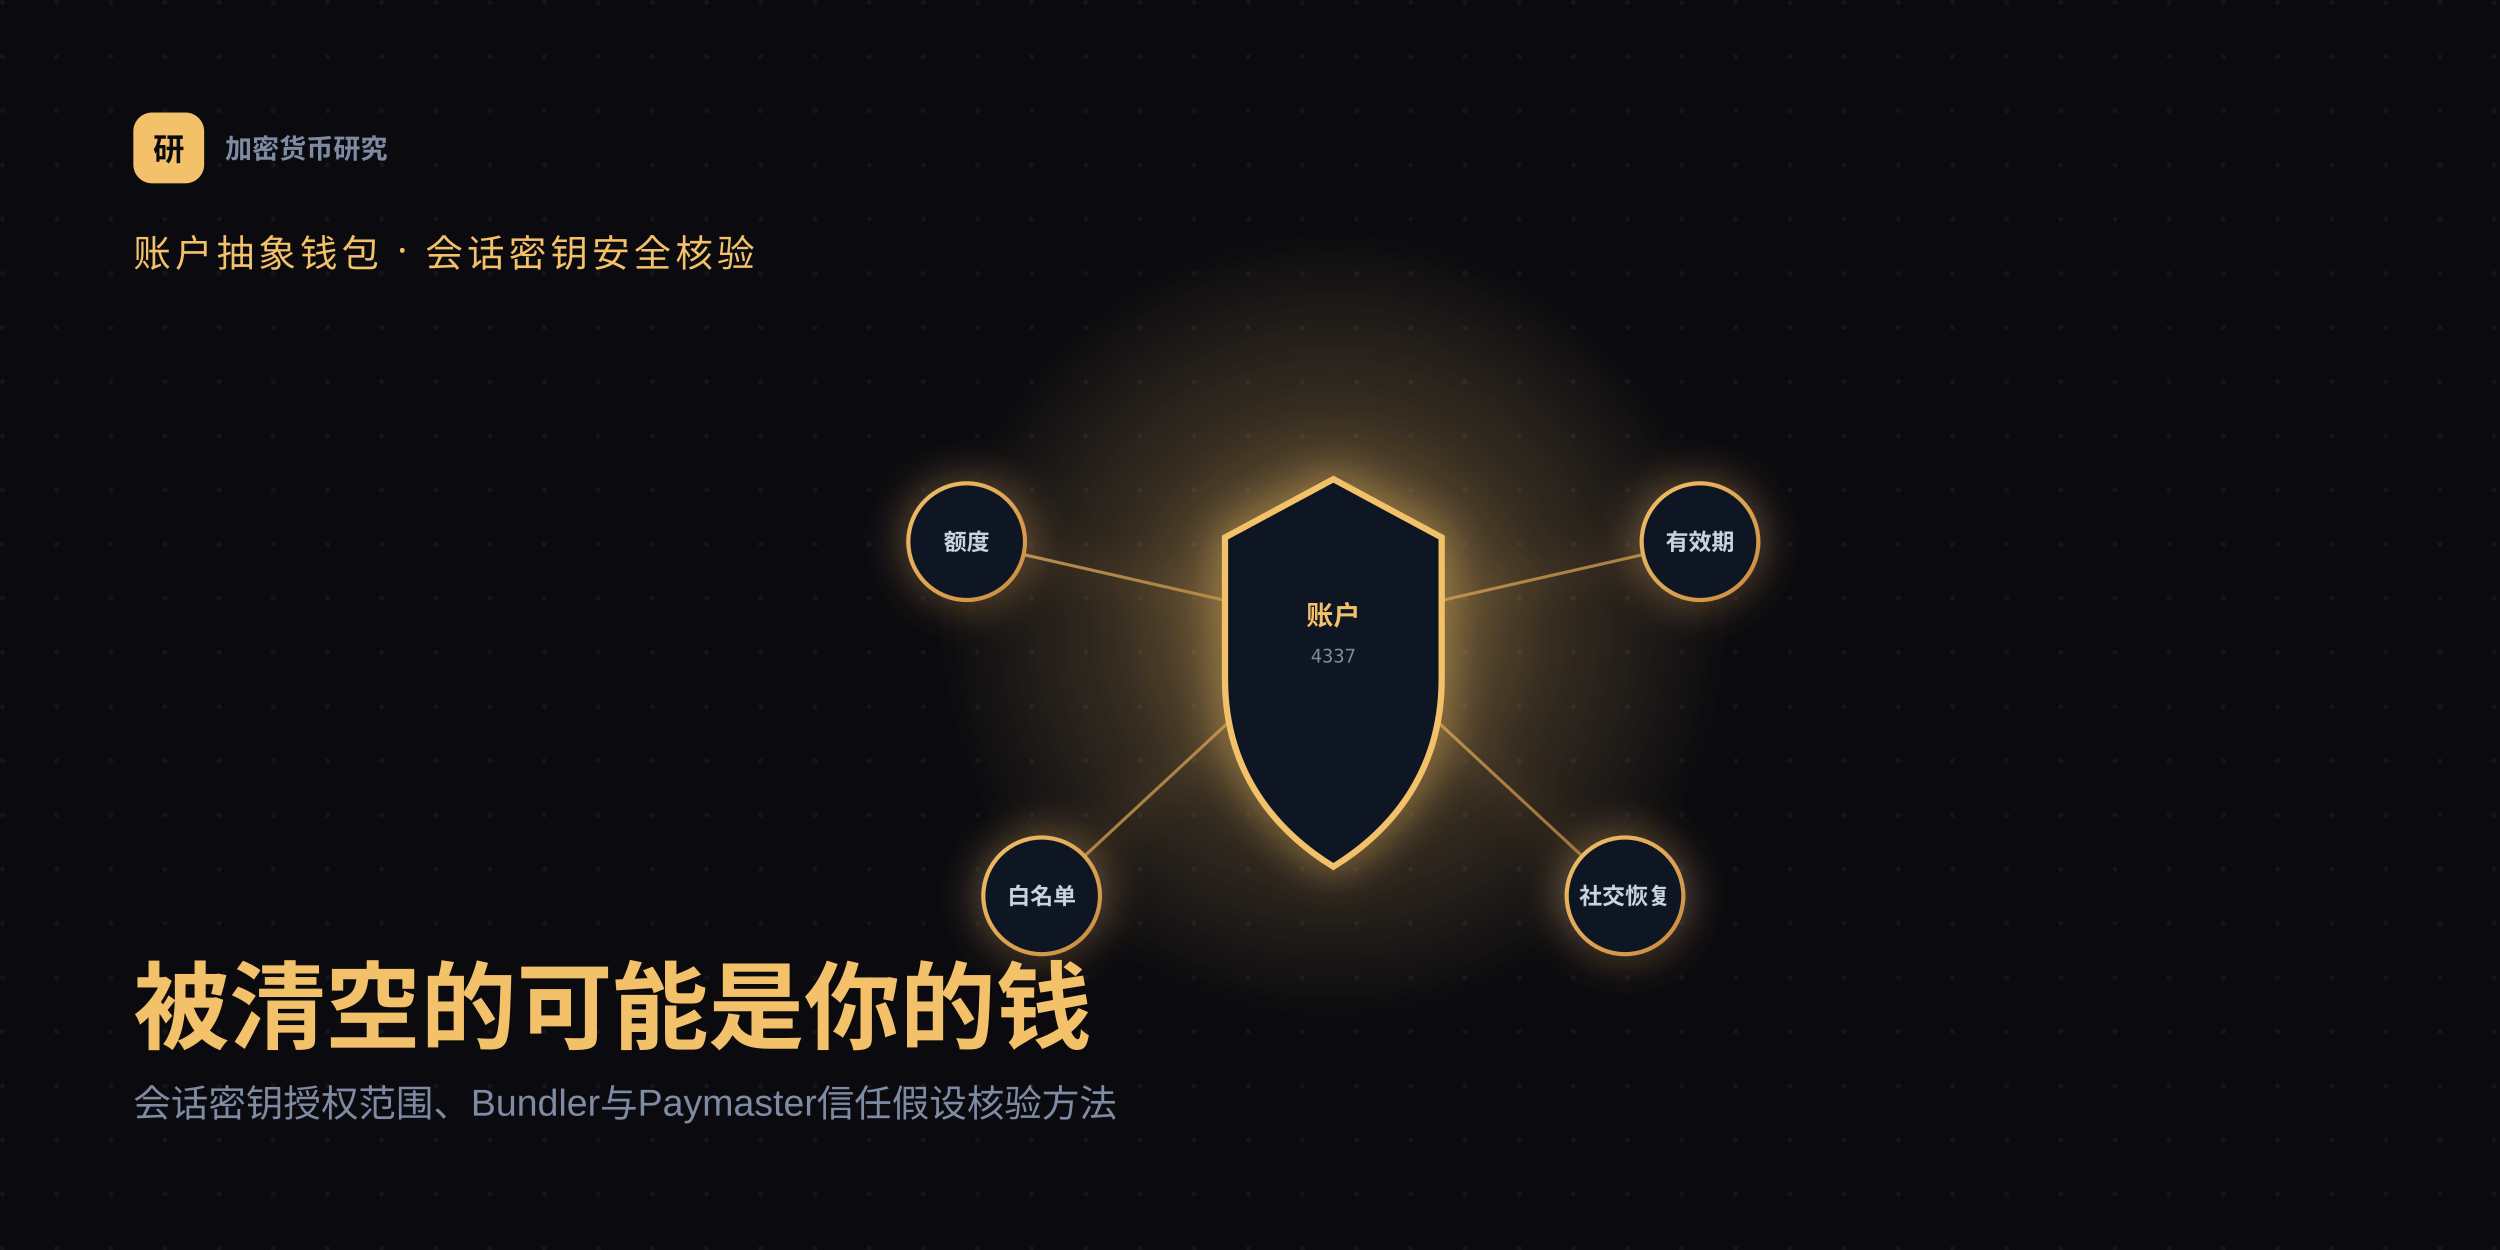
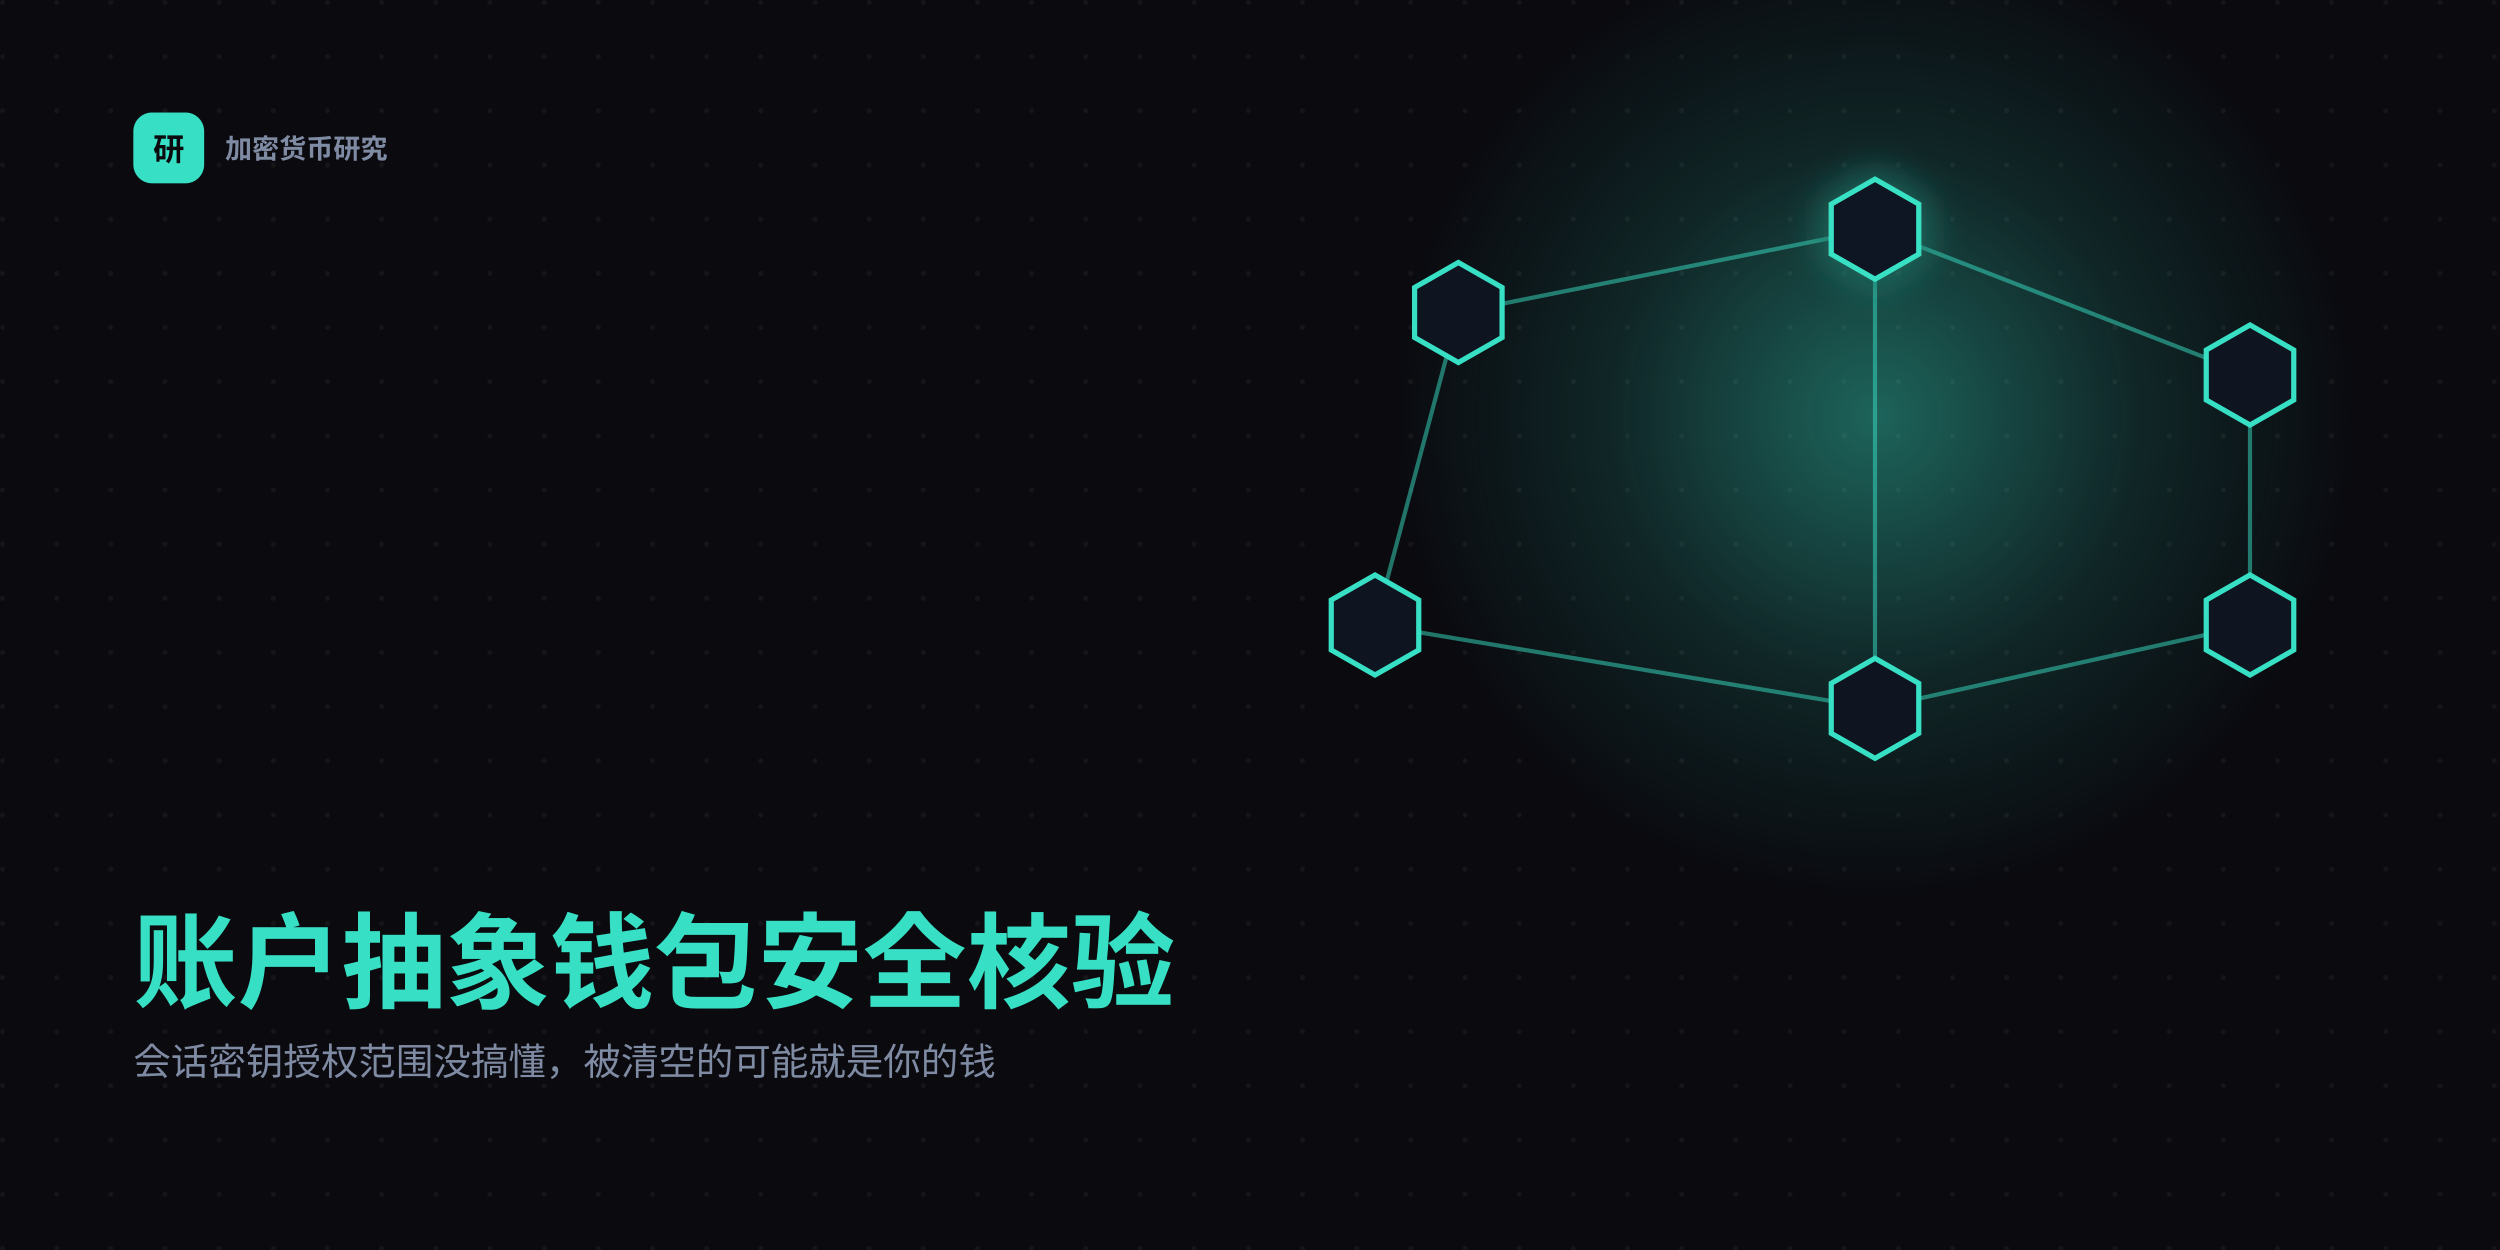
- <svg xmlns="http://www.w3.org/2000/svg" viewBox="0 0 1200 600" role="img" aria-label="账户抽象钱包安全核验 主题配图">
+ <svg xmlns="http://www.w3.org/2000/svg" viewBox="0 0 1200 600" role="img" aria-label="账户抽象钱包安全核验：会话密钥授权范围没搞懂，被清空的可能就是你的钱 主题配图">
  <defs>
-     <radialGradient id="aawGlow" cx="50%" cy="50%" r="50%">
-       <stop offset="0%" stop-color="#f2c169" stop-opacity="0.5" />
-       <stop offset="55%" stop-color="#f2c169" stop-opacity="0.14" />
-       <stop offset="100%" stop-color="#f2c169" stop-opacity="0" />
+     <radialGradient id="glowaccountabszh" cx="50%" cy="50%" r="50%">
+       <stop offset="0%" stop-color="#37e0c4" stop-opacity="0.42" />
+       <stop offset="55%" stop-color="#37e0c4" stop-opacity="0.13" />
+       <stop offset="100%" stop-color="#37e0c4" stop-opacity="0" />
    </radialGradient>
-     <linearGradient id="aawEdge" x1="0" y1="0" x2="1" y2="1">
-       <stop offset="0%" stop-color="#f2c169" />
-       <stop offset="100%" stop-color="#c98a3f" />
+     <linearGradient id="baraccountabszh" x1="0" y1="1" x2="0" y2="0">
+       <stop offset="0%" stop-color="#2fb6e0" stop-opacity="0.95" />
+       <stop offset="100%" stop-color="#37e0c4" stop-opacity="0.95" />
    </linearGradient>
-     <filter id="aawSoft" x="-80%" y="-80%" width="260%" height="260%">
-       <feGaussianBlur stdDeviation="10" result="b" />
+     <filter id="softaccountabszh" x="-80%" y="-80%" width="260%" height="260%">
+       <feGaussianBlur stdDeviation="9" result="b" />
      <feMerge>
        <feMergeNode in="b" />
        <feMergeNode in="SourceGraphic" />
      </feMerge>
    </filter>
-     <pattern id="aawDots" width="26" height="26" patternUnits="userSpaceOnUse">
+     <pattern id="dotsaccountabszh" width="26" height="26" patternUnits="userSpaceOnUse">
      <circle cx="1.2" cy="1.2" r="1.2" fill="#ffffff" fill-opacity="0.05" />
    </pattern>
  </defs>
  <rect width="1200" height="600" fill="#0a0a0f" />
-   <rect width="1200" height="600" fill="url(#aawDots)" />
+   <rect width="1200" height="600" fill="url(#dotsaccountabszh)" />
  <g transform="translate(64,54)">
-     <rect x="0" y="0" width="34" height="34" rx="9" fill="#f2c169" />
+     <rect x="0" y="0" width="34" height="34" rx="9" fill="#37e0c4" />
    <text x="17" y="23" font-family="'Segoe UI',Arial,sans-serif" font-size="15" font-weight="700" fill="#0a0a0f" text-anchor="middle">研</text>
    <text x="44" y="22" font-family="'Segoe UI',Arial,sans-serif" font-size="13" font-weight="600" fill="#7f8aa3">加密货币研究</text>
  </g>
-   <text x="64" y="128" font-family="'Consolas','Segoe UI',monospace" font-size="18" letter-spacing="2" fill="#f2c169">账户抽象钱包 · 会话密钥安全核验</text>
-   <g transform="translate(640,300)" filter="url(#aawSoft)">
-     <circle r="190" fill="url(#aawGlow)" opacity="0.7" />
-     <g stroke="url(#aawEdge)" stroke-width="1.5" opacity="0.7">
-       <line x1="0" y1="0" x2="-176" y2="-40" />
-       <line x1="0" y1="0" x2="176" y2="-40" />
-       <line x1="0" y1="0" x2="-140" y2="130" />
-       <line x1="0" y1="0" x2="140" y2="130" />
+   <circle cx="900" cy="200" r="230" fill="url(#glowaccountabszh)" />
+   <g>
+     <line x1="700" y1="150" x2="900" y2="110" stroke="#37e0c4" stroke-width="2" opacity="0.5" />
+     <line x1="900" y1="110" x2="1080" y2="180" stroke="#37e0c4" stroke-width="2" opacity="0.5" />
+     <line x1="700" y1="150" x2="660" y2="300" stroke="#37e0c4" stroke-width="2" opacity="0.5" />
+     <line x1="900" y1="110" x2="900" y2="340" stroke="#37e0c4" stroke-width="2" opacity="0.5" />
+     <line x1="1080" y1="180" x2="1080" y2="300" stroke="#37e0c4" stroke-width="2" opacity="0.5" />
+     <line x1="660" y1="300" x2="900" y2="340" stroke="#37e0c4" stroke-width="2" opacity="0.5" />
+     <line x1="900" y1="340" x2="1080" y2="300" stroke="#37e0c4" stroke-width="2" opacity="0.5" />
+     <g transform="translate(700,150)">
+       <polygon points="0,-24 21,-12 21,12 0,24 -21,12 -21,-12" fill="#0e1420" stroke="#37e0c4" stroke-width="2.5" />
    </g>
-     <path d="M0,-70 L52,-42 L52,26 C52,72 26,100 0,116 C-26,100 -52,72 -52,26 L-52,-42 Z" fill="#0c1620" stroke="#f2c169" stroke-width="3" />
-     <text x="0" y="0" font-family="'Segoe UI',Arial,sans-serif" font-size="13" font-weight="800" fill="#f2c169" text-anchor="middle">账户</text>
-     <text x="0" y="18" font-family="'Consolas',monospace" font-size="9" fill="#7f8aa3" text-anchor="middle">4337</text>
-     <g fill="#111820" stroke="url(#aawEdge)" stroke-width="2">
-       <circle cx="-176" cy="-40" r="28" />
-       <circle cx="176" cy="-40" r="28" />
-       <circle cx="-140" cy="130" r="28" />
-       <circle cx="140" cy="130" r="28" />
+     <g transform="translate(900,110)">
+       <polygon points="0,-24 21,-12 21,12 0,24 -21,12 -21,-12" fill="#0e1420" stroke="#37e0c4" stroke-width="2.5" filter="url(#softaccountabszh)" />
    </g>
-     <g font-family="'Segoe UI',Arial,sans-serif" font-size="11" font-weight="600" fill="#c9d3e0" text-anchor="middle">
-       <text x="-176" y="-36">额度</text>
-       <text x="176" y="-36">有效期</text>
-       <text x="-140" y="134">白名单</text>
-       <text x="140" y="134">社交恢复</text>
+     <g transform="translate(1080,180)">
+       <polygon points="0,-24 21,-12 21,12 0,24 -21,12 -21,-12" fill="#0e1420" stroke="#37e0c4" stroke-width="2.5" />
+     </g>
+     <g transform="translate(660,300)">
+       <polygon points="0,-24 21,-12 21,12 0,24 -21,12 -21,-12" fill="#0e1420" stroke="#37e0c4" stroke-width="2.5" />
+     </g>
+     <g transform="translate(900,340)">
+       <polygon points="0,-24 21,-12 21,12 0,24 -21,12 -21,-12" fill="#0e1420" stroke="#37e0c4" stroke-width="2.5" />
+     </g>
+     <g transform="translate(1080,300)">
+       <polygon points="0,-24 21,-12 21,12 0,24 -21,12 -21,-12" fill="#0e1420" stroke="#37e0c4" stroke-width="2.5" />
    </g>
  </g>
  <g font-family="'Segoe UI',Arial,sans-serif" font-weight="800">
-     <text x="64" y="500" font-size="46" fill="#f2c169">被清空的可能是你的钱</text>
+     <text font-size="50" fill="#37e0c4">
+       <tspan x="64" y="480">账户抽象钱包安全核验</tspan>
+     </text>
  </g>
-   <text x="64" y="536" font-family="'Segoe UI',Arial,sans-serif" font-size="18" fill="#7f8aa3">会话密钥授权范围、Bundler与Paymaster信任假设核验方法</text>
+   <text x="64" y="516" font-family="'Segoe UI',Arial,sans-serif" font-size="18" fill="#7f8aa3">会话密钥授权范围没搞懂，被清空的可能就是你的钱</text>
</svg>
